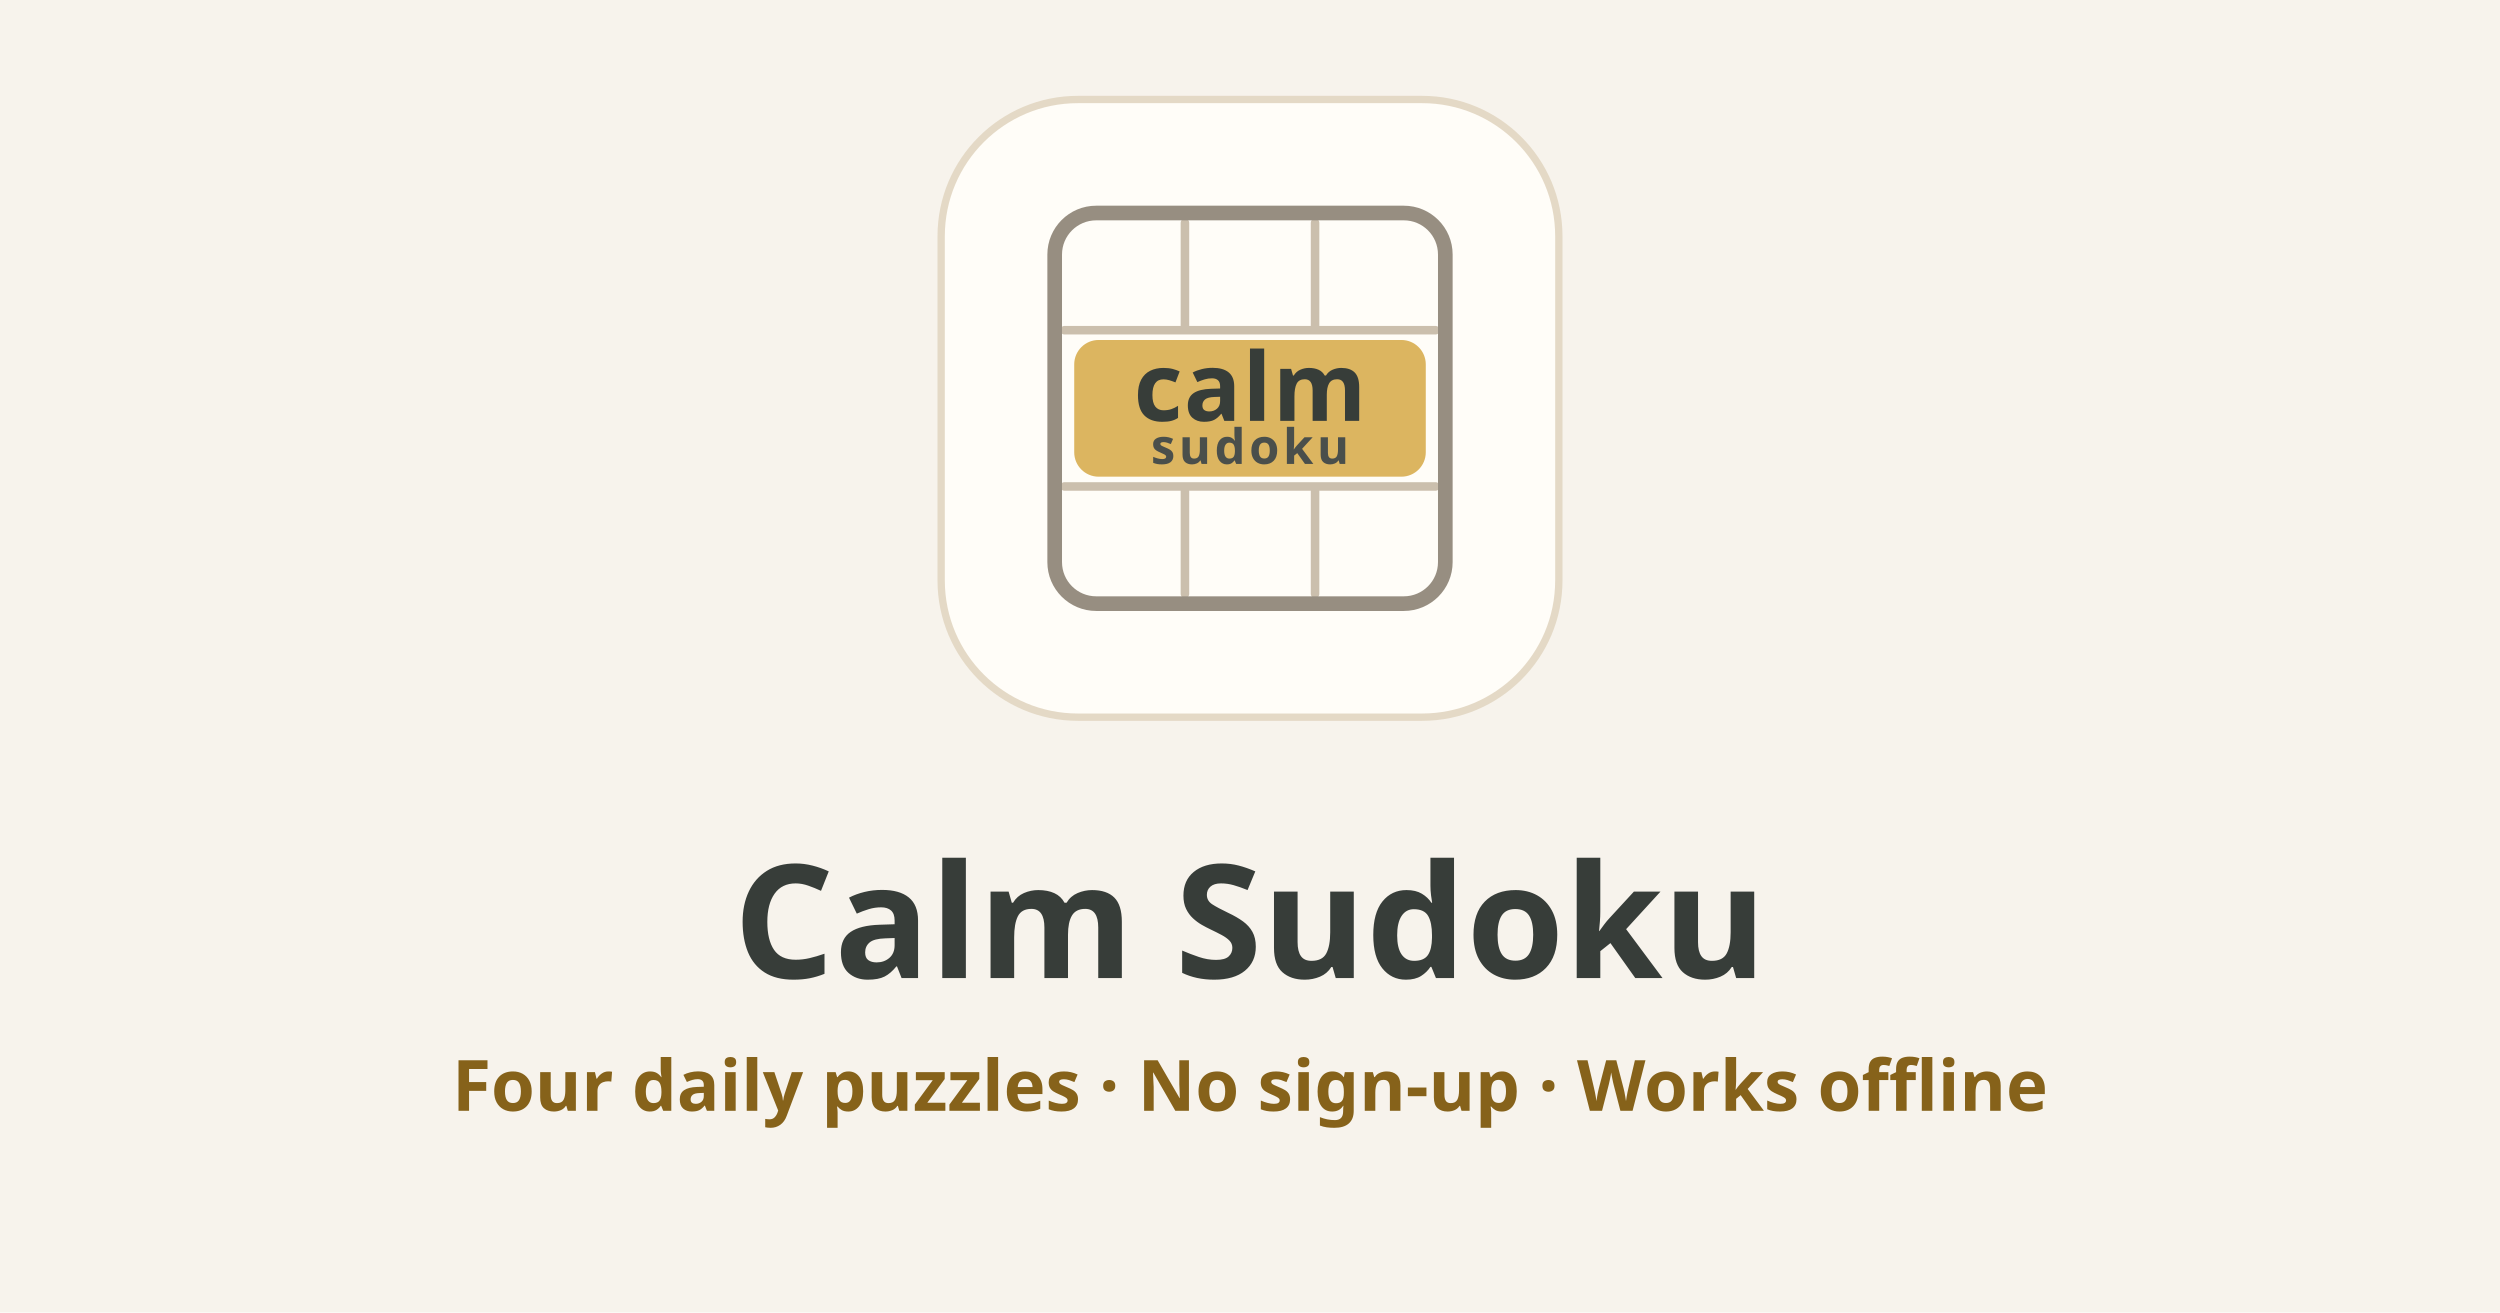
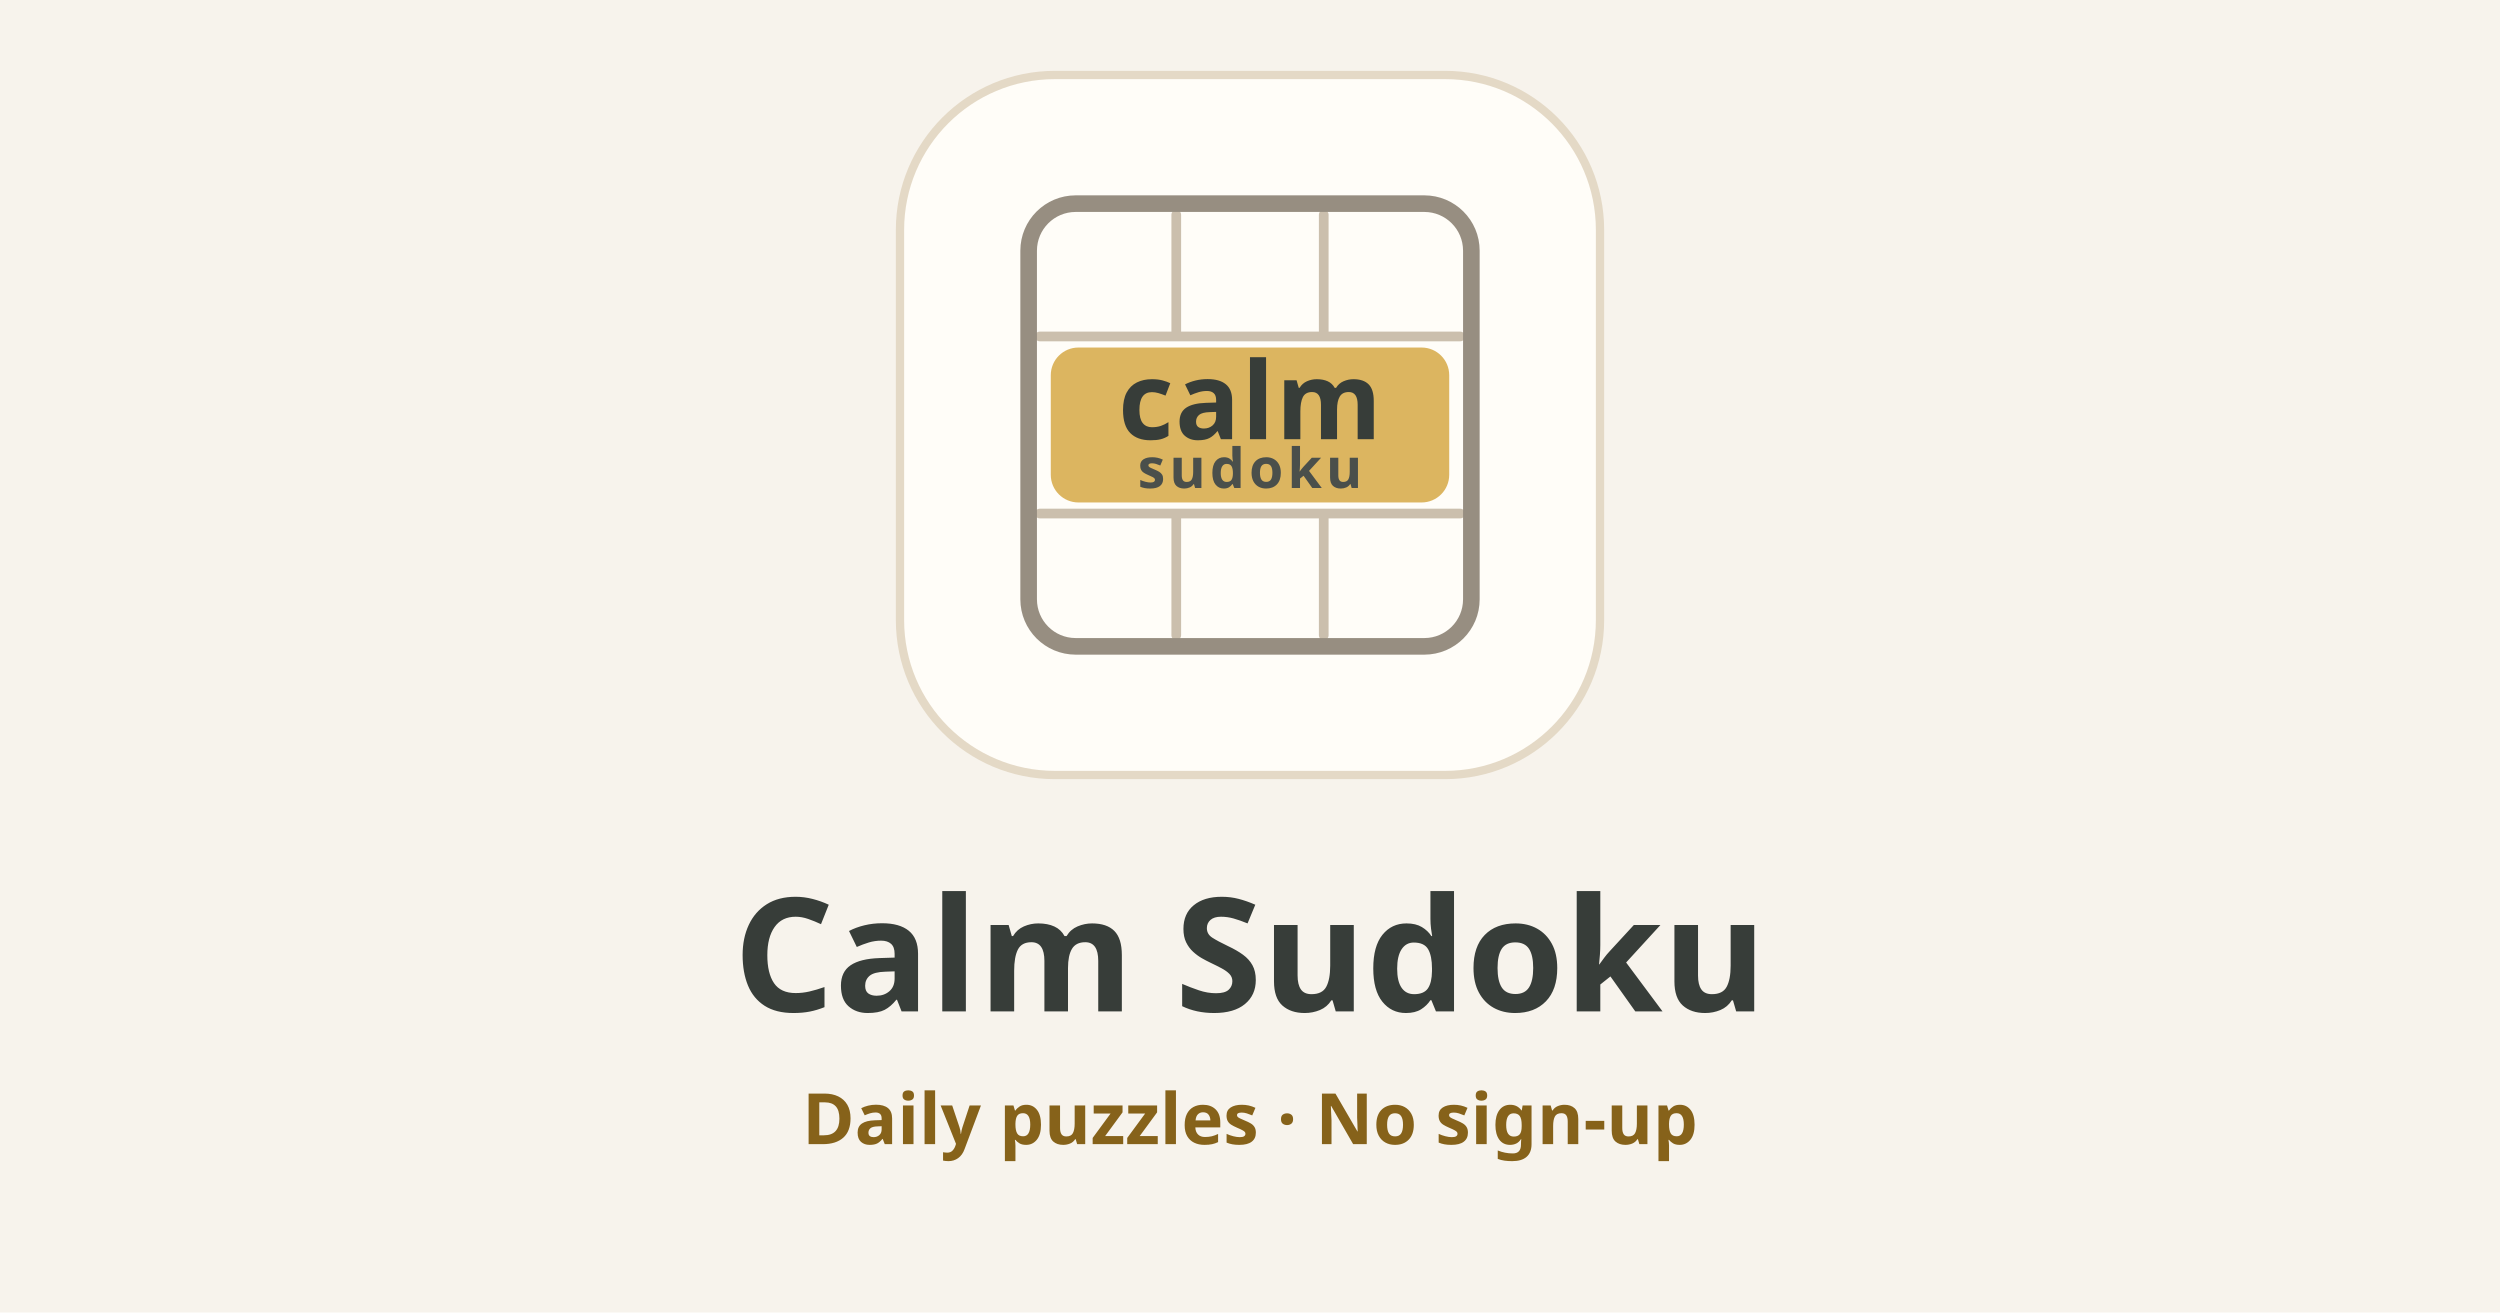
<svg xmlns="http://www.w3.org/2000/svg" viewBox="0 0 1200 630" width="1200" height="630">
  <style>@font-face { font-family: "Nunito"; src: url("../fonts/nunito-latin-variable.woff2") format("woff2"); font-weight: 200 1000; }</style>
  <rect width="1200" height="630" fill="#f7f3ec" />
-   <g transform="translate(450 46) scale(0.5859375)">
+   <g transform="translate(430 34) scale(0.6640625)">
    <rect x="3" y="3" width="506" height="506" rx="112" fill="#fffdf8" stroke="#e4d9c6" stroke-width="6" />
    <path d="M202.7 104V192M309.3 104V192M202.7 320V408M309.3 320V408M104 192h304M104 320h304" stroke="#cbbfad" stroke-width="7" stroke-linecap="round" />
    <rect x="112" y="200" width="288" height="112" rx="20" fill="#dcb560" />
    <rect x="96" y="96" width="320" height="320" rx="34" fill="none" stroke="#978e81" stroke-width="12" />
    <text x="256" y="236" text-anchor="middle" dominant-baseline="central" font-family="Nunito" font-weight="800" font-size="78" letter-spacing="1" fill="#373d39">calm</text>
    <text x="256" y="286" text-anchor="middle" dominant-baseline="central" font-family="Nunito" font-weight="700" font-size="40" letter-spacing="3" fill="#4a4f4b">sudoku</text>
  </g>
-   <text x="600" y="440" text-anchor="middle" dominant-baseline="central" font-family="Nunito" font-weight="800" font-size="76" fill="#373d39">Calm Sudoku</text>
-   <text x="600" y="520" text-anchor="middle" dominant-baseline="central" font-family="Nunito" font-weight="700" font-size="34" fill="#86621a">Four daily puzzles · No sign-up · Works offline</text>
+   <text x="600" y="456" text-anchor="middle" dominant-baseline="central" font-family="Nunito" font-weight="800" font-size="76" fill="#373d39">Calm Sudoku</text>
+   <text x="600" y="536" text-anchor="middle" dominant-baseline="central" font-family="Nunito" font-weight="700" font-size="34" fill="#86621a">Daily puzzles · No sign-up</text>
</svg>
